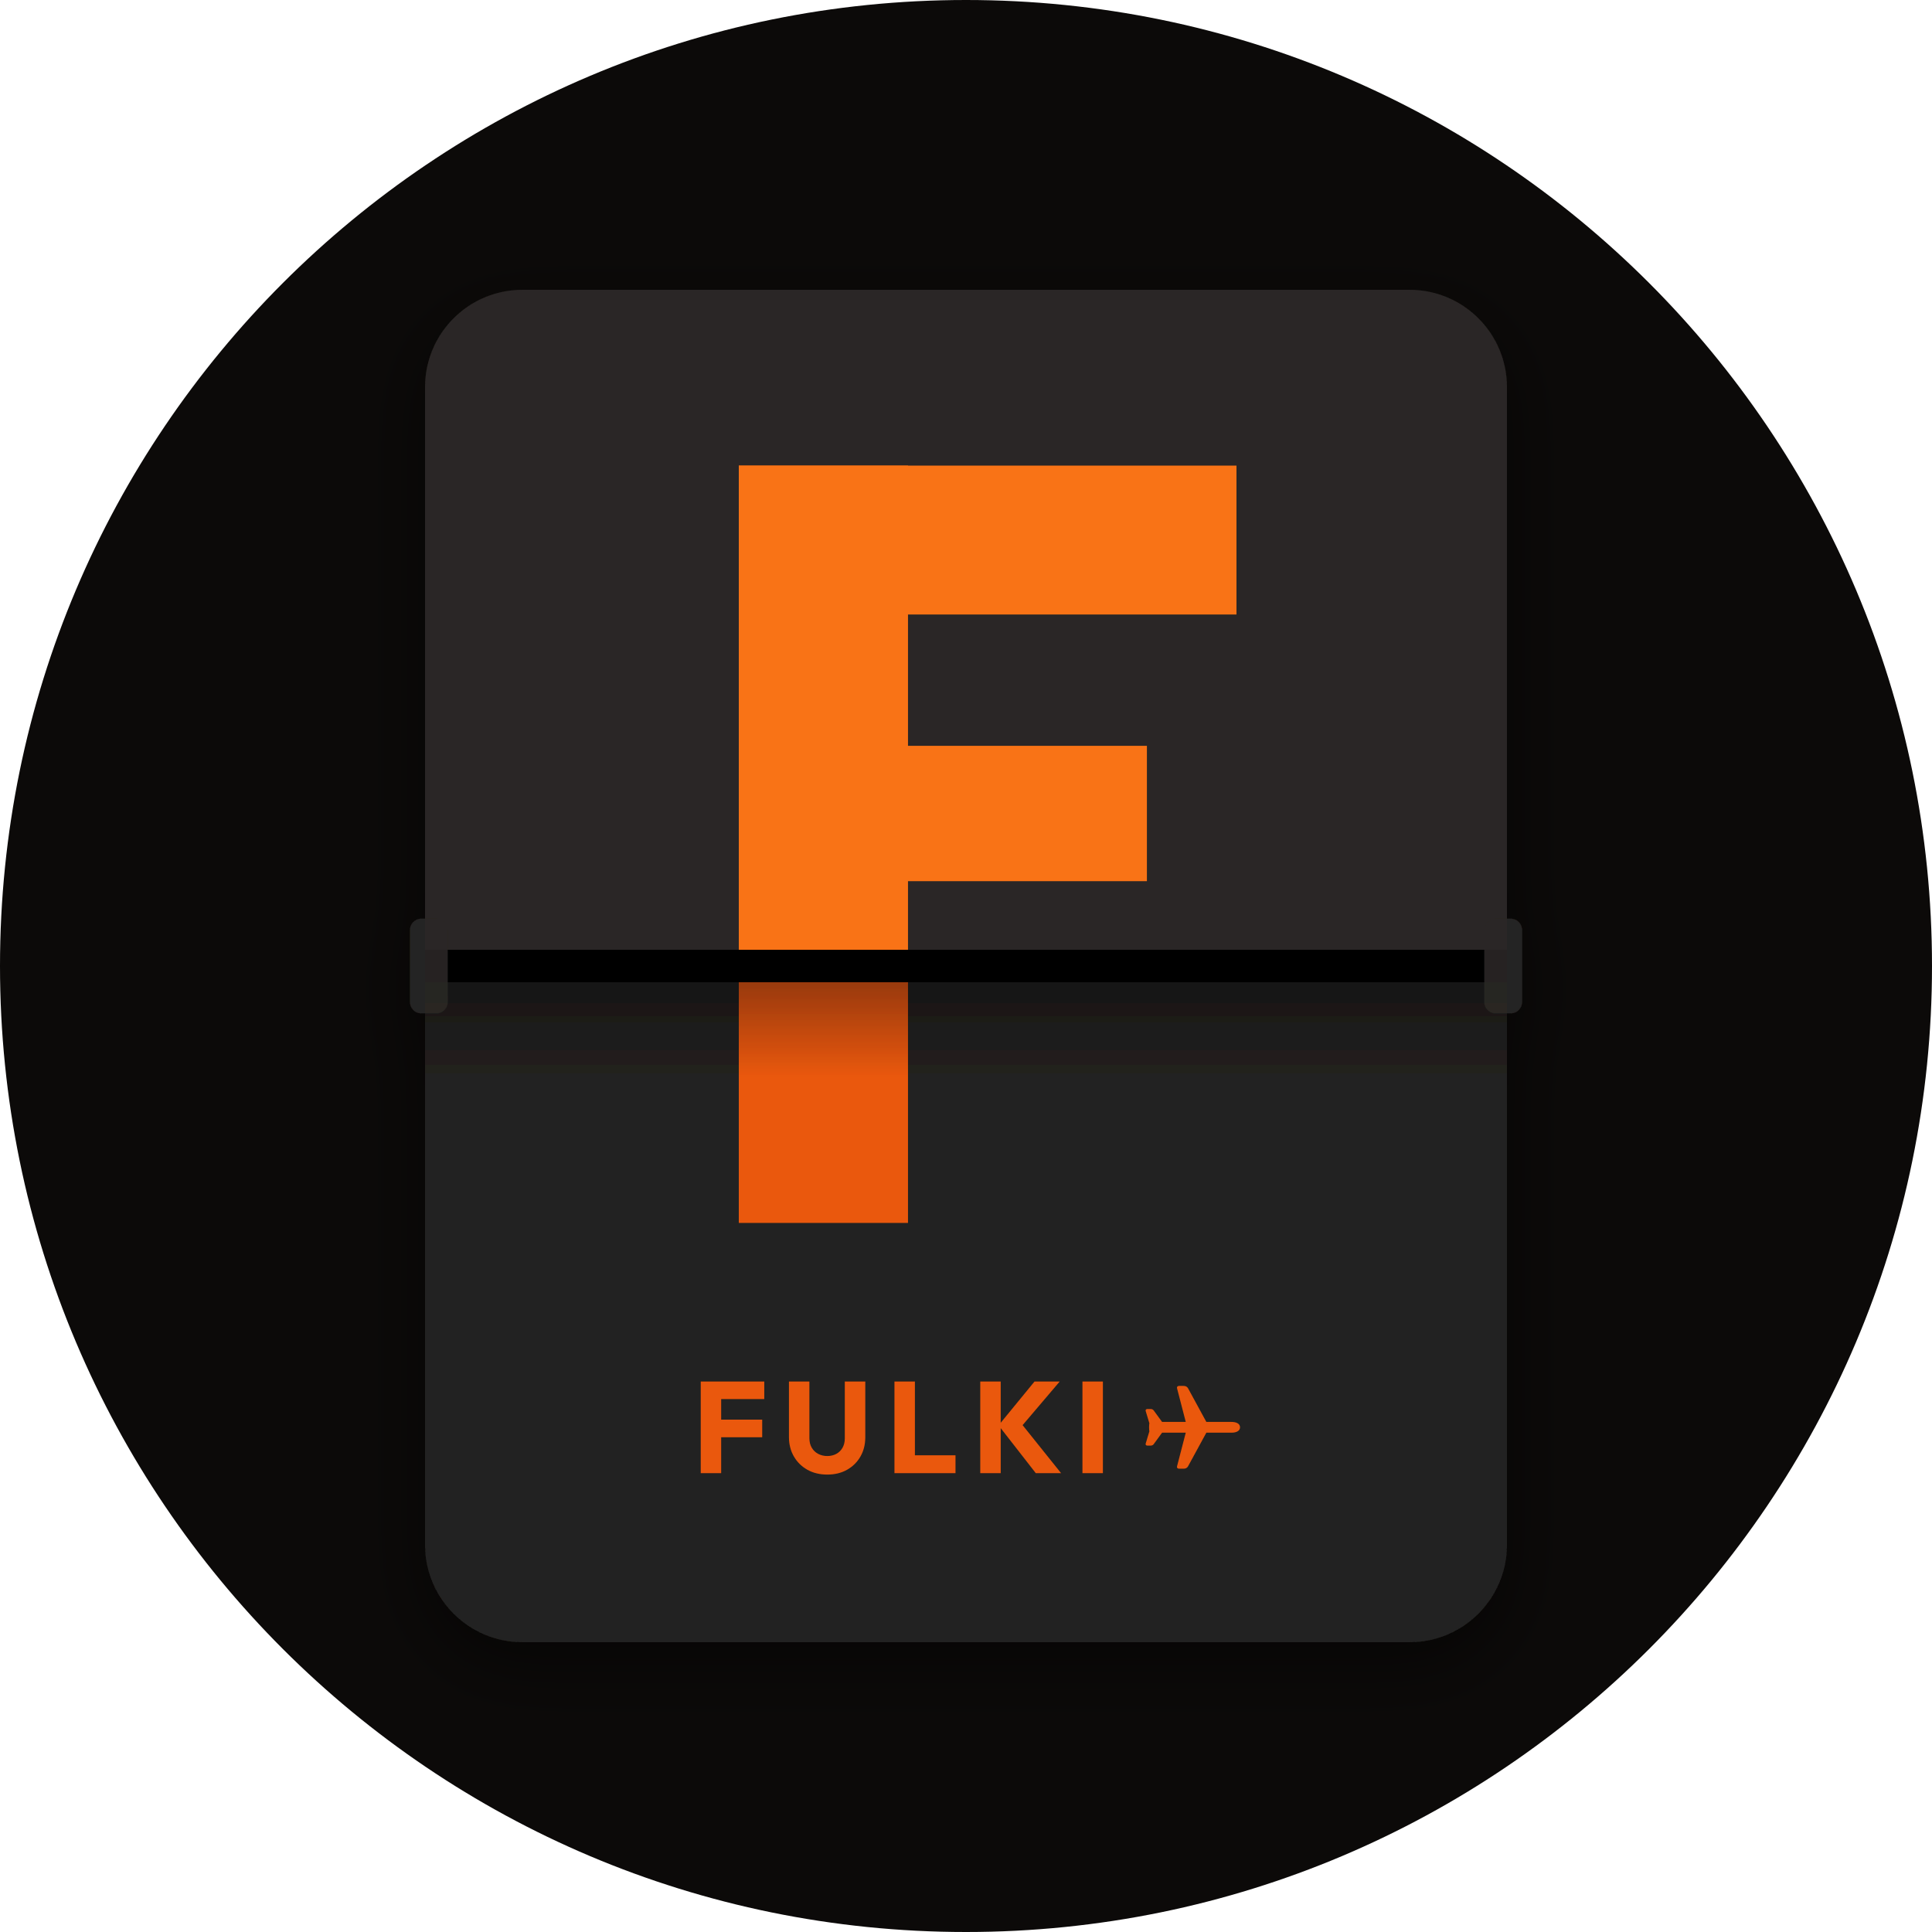
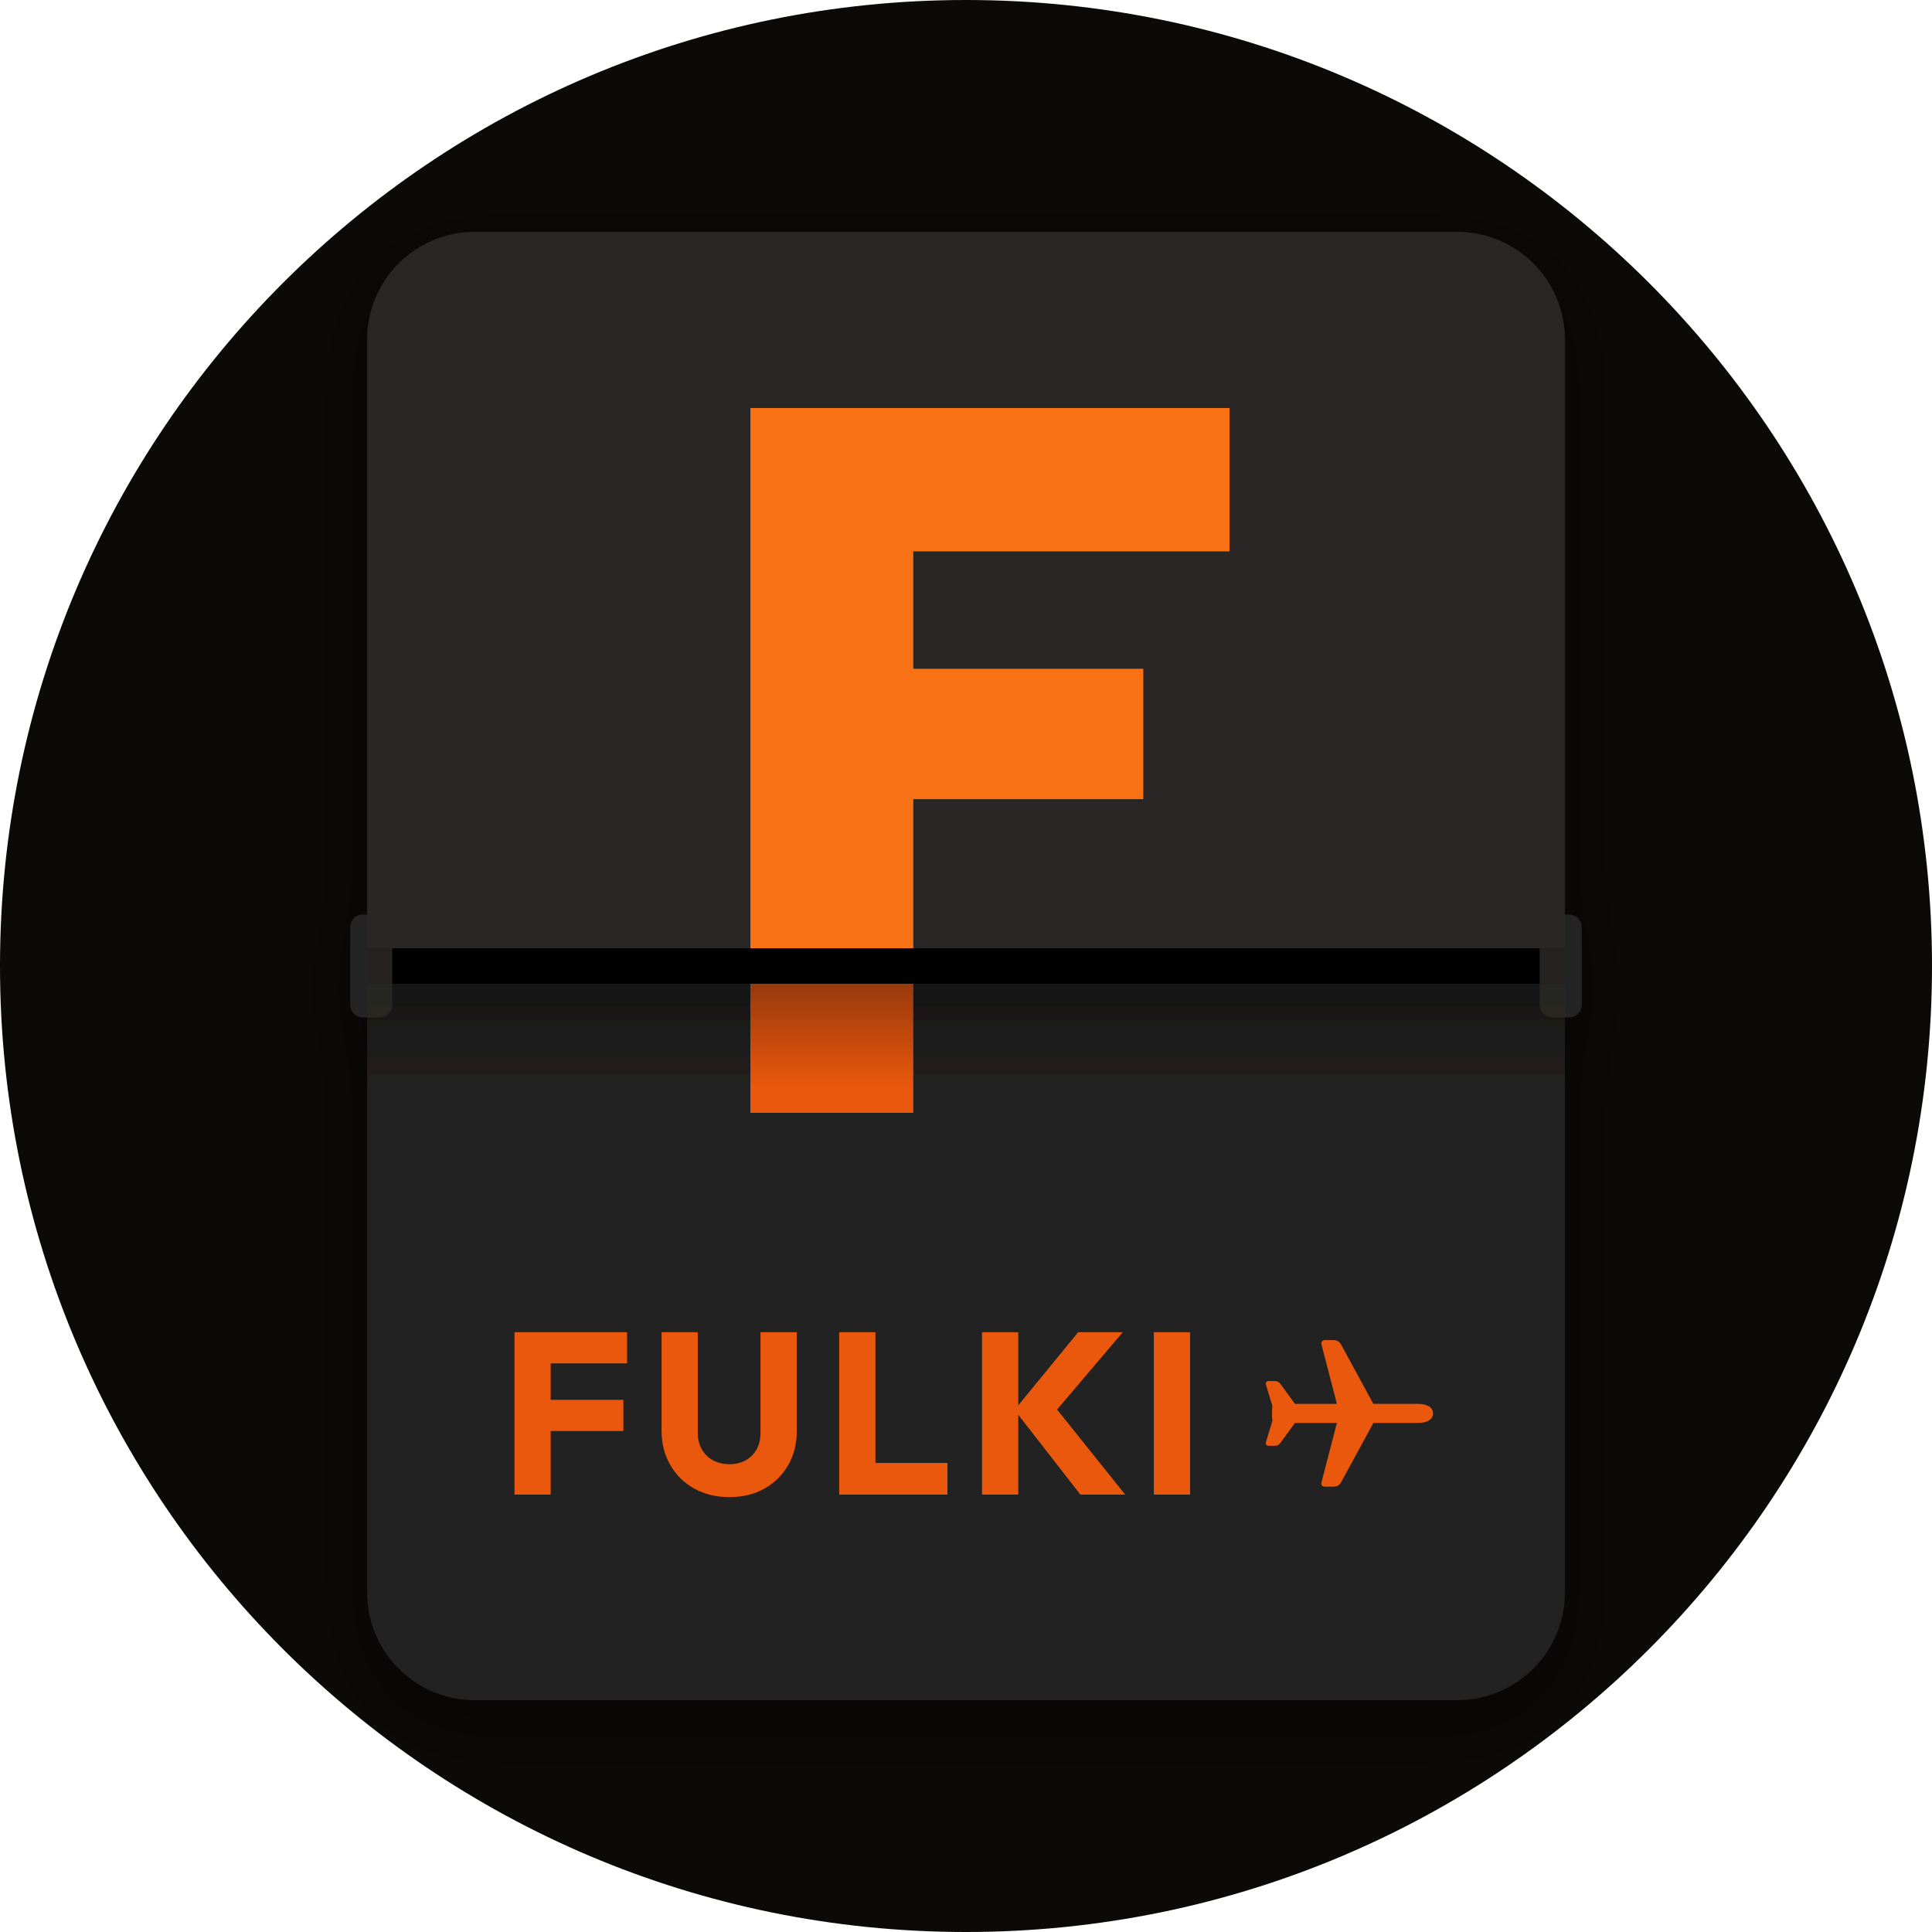
<svg xmlns="http://www.w3.org/2000/svg" viewBox="0 0 512 512" width="512" height="512" role="img" aria-label="Fulki Travel &amp; Tours">
  <defs>
    <clipPath id="tiler1">
      <rect width="512" height="512" rx="256.00" />
    </clipPath>
    <clipPath id="fcr1t">
-       <rect x="112.64" y="76.80" width="286.72" height="174.90" />
+       <rect x="97.28" y="61.44" width="317.44" height="189.89" />
    </clipPath>
    <clipPath id="fcr1b">
-       <rect x="112.64" y="260.30" width="286.72" height="174.90" />
+       <rect x="97.28" y="260.67" width="317.44" height="189.89" />
    </clipPath>
    <linearGradient id="fcr1s" x1="0" y1="0" x2="0" y2="1">
      <stop offset="0" stop-color="#000" stop-opacity="0.35" />
      <stop offset="1" stop-color="#000" stop-opacity="0" />
    </linearGradient>
    <filter id="shr1" x="-20%" y="-20%" width="140%" height="140%">
      <feDropShadow dx="0" dy="6.14" stdDeviation="9.22" flood-color="#000" flood-opacity="0.5" />
    </filter>
  </defs>
  <g clip-path="url(#tiler1)">
    <rect width="512" height="512" fill="#0C0A09" />
    <g filter="url(#shr1)">
      <g clip-path="url(#fcr1t)">
-         <rect x="112.64" y="76.80" width="286.72" height="358.40" rx="25.80" fill="#2A2725" />
+         <rect x="97.28" y="61.44" width="317.44" height="389.12" rx="28.57" fill="#2A2725" />
        <g fill="#F97316">
-           <rect x="195.79" y="123.39" width="44.84" height="200.70" />
-           <rect x="195.79" y="123.39" width="131.89" height="39.46" />
-           <rect x="195.79" y="197.65" width="108.15" height="35.87" />
+           <rect x="198.86" y="108.13" width="43.17" height="186.78" />
+           <rect x="198.86" y="108.13" width="126.98" height="37.99" />
+           <rect x="198.86" y="177.24" width="104.12" height="34.54" />
        </g>
      </g>
      <g clip-path="url(#fcr1b)">
-         <rect x="112.64" y="76.80" width="286.72" height="358.40" rx="25.80" fill="#232120" />
+         <rect x="97.28" y="61.44" width="317.44" height="389.12" rx="28.57" fill="#232120" />
        <g fill="#EA580C">
-           <rect x="195.79" y="123.39" width="44.84" height="200.70" />
-           <rect x="195.79" y="123.39" width="131.89" height="39.46" />
-           <rect x="195.79" y="197.65" width="108.15" height="35.87" />
+           <rect x="198.86" y="108.13" width="43.17" height="186.78" />
+           <rect x="198.86" y="108.13" width="126.98" height="37.99" />
+           <rect x="198.86" y="177.24" width="104.12" height="34.54" />
        </g>
-         <rect x="112.64" y="260.30" width="286.72" height="25.09" fill="url(#fcr1s)" />
-         <path fill="#EA580C" transform="translate(183.38 390.40)" d="M2.32 0V-24.29H7.74V0ZM6.47 -9.51V-14.18H18.61V-9.51ZM6.47 -19.63V-24.29H19.16V-19.63ZM35.86 0.38Q32.87 0.38 30.58 -0.9Q28.3 -2.18 27 -4.43Q25.7 -6.68 25.7 -9.55V-24.29H31.12V-9.26Q31.12 -7.79 31.75 -6.73Q32.38 -5.67 33.45 -5.11Q34.53 -4.54 35.85 -4.54Q37.21 -4.54 38.25 -5.11Q39.29 -5.67 39.89 -6.72Q40.5 -7.77 40.5 -9.22V-24.29H45.93V-9.51Q45.93 -6.64 44.65 -4.41Q43.37 -2.18 41.11 -0.9Q38.84 0.38 35.86 0.38ZM53.66 0V-24.29H59.08V0ZM57.82 0V-4.73H69.84V0ZM91.11 0 81.25 -12.66 90.78 -24.29H97.46L86.72 -11.66V-13.85L97.82 0ZM76.4 0V-24.29H81.82V0ZM103.48 0V-24.29H108.9V0Z" />
-         <path transform="translate(315.87 378.25) rotate(0) scale(0.2551)" fill="#EA580C" d="M50 0C50 -3.6 46.5 -5.6 41 -5.6H15L-4 -40.5C-5 -42.3 -6.6 -43 -8.6 -43H-13.4C-15 -43 -15.9 -41.8 -15.4 -40.3L-6.4 -5.6H-31L-39.6 -17.4C-40.4 -18.5 -41.4 -19 -42.8 -19H-46.4C-47.7 -19 -48.4 -18 -48 -16.8L-44.2 -4.2C-44.6 -2.8 -44.6 2.8 -44.2 4.2L-48 16.8C-48.4 18 -47.7 19 -46.4 19H-42.8C-41.4 19 -40.4 18.5 -39.6 17.4L-31 5.6H-6.4L-15.4 40.3C-15.9 41.8 -15 43 -13.4 43H-8.6C-6.6 43 -5 42.3 -4 40.5L15 5.6H41C46.5 5.6 50 3.6 50 0Z" />
+         <rect x="97.28" y="260.67" width="317.44" height="27.24" fill="url(#fcr1s)" />
+         <path fill="#EA580C" transform="translate(132.23 396.08)" d="M4.11 0V-43.03H13.71V0ZM11.46 -16.85V-25.11H32.97V-16.85ZM11.46 -34.77V-43.03H33.95V-34.77ZM61.08 0.67Q55.79 0.67 51.74 -1.6Q47.68 -3.87 45.39 -7.85Q43.09 -11.83 43.09 -16.91V-43.03H52.69V-16.4Q52.69 -13.81 53.8 -11.93Q54.91 -10.05 56.82 -9.05Q58.73 -8.05 61.08 -8.05Q63.48 -8.05 65.32 -9.05Q67.16 -10.05 68.23 -11.91Q69.3 -13.77 69.3 -16.33V-43.03H78.93V-16.85Q78.93 -11.77 76.66 -7.82Q74.39 -3.87 70.38 -1.6Q66.37 0.67 61.08 0.67ZM90.17 0V-43.03H99.77V0ZM97.55 0V-8.38H118.85V0ZM154.08 0 136.62 -22.43 153.5 -43.03H165.32L146.31 -20.66V-24.53L165.96 0ZM128.02 0V-43.03H137.62V0ZM173.55 0V-43.03H183.15V0Z" />
+         <path transform="translate(357.18 374.57) rotate(0) scale(0.4518)" fill="#EA580C" d="M50 0C50 -3.6 46.5 -5.6 41 -5.6H15L-4 -40.5C-5 -42.3 -6.6 -43 -8.6 -43H-13.4C-15 -43 -15.9 -41.8 -15.4 -40.3L-6.4 -5.6H-31L-39.6 -17.4C-40.4 -18.5 -41.4 -19 -42.8 -19H-46.4C-47.7 -19 -48.4 -18 -48 -16.8L-44.2 -4.2C-44.6 -2.8 -44.6 2.8 -44.2 4.2L-48 16.8C-48.4 18 -47.7 19 -46.4 19H-42.8C-41.4 19 -40.4 18.5 -39.6 17.4L-31 5.6H-6.4L-15.4 40.3C-15.9 41.8 -15 43 -13.4 43H-8.6C-6.6 43 -5 42.3 -4 40.5L15 5.6H41C46.5 5.6 50 3.6 50 0Z" />
      </g>
-       <rect x="112.64" y="251.70" width="286.72" height="8.60" fill="#000" />
-       <rect x="108.63" y="243.46" width="10.04" height="25.09" rx="3.01" fill="#2A2725" opacity="0.9" />
-       <rect x="393.34" y="243.46" width="10.04" height="25.09" rx="3.01" fill="#2A2725" opacity="0.9" />
+       <rect x="97.28" y="251.33" width="317.44" height="9.34" fill="#000" />
+       <rect x="92.84" y="242.38" width="11.11" height="27.24" rx="3.33" fill="#2A2725" opacity="0.9" />
+       <rect x="408.05" y="242.38" width="11.11" height="27.24" rx="3.33" fill="#2A2725" opacity="0.9" />
    </g>
  </g>
</svg>
